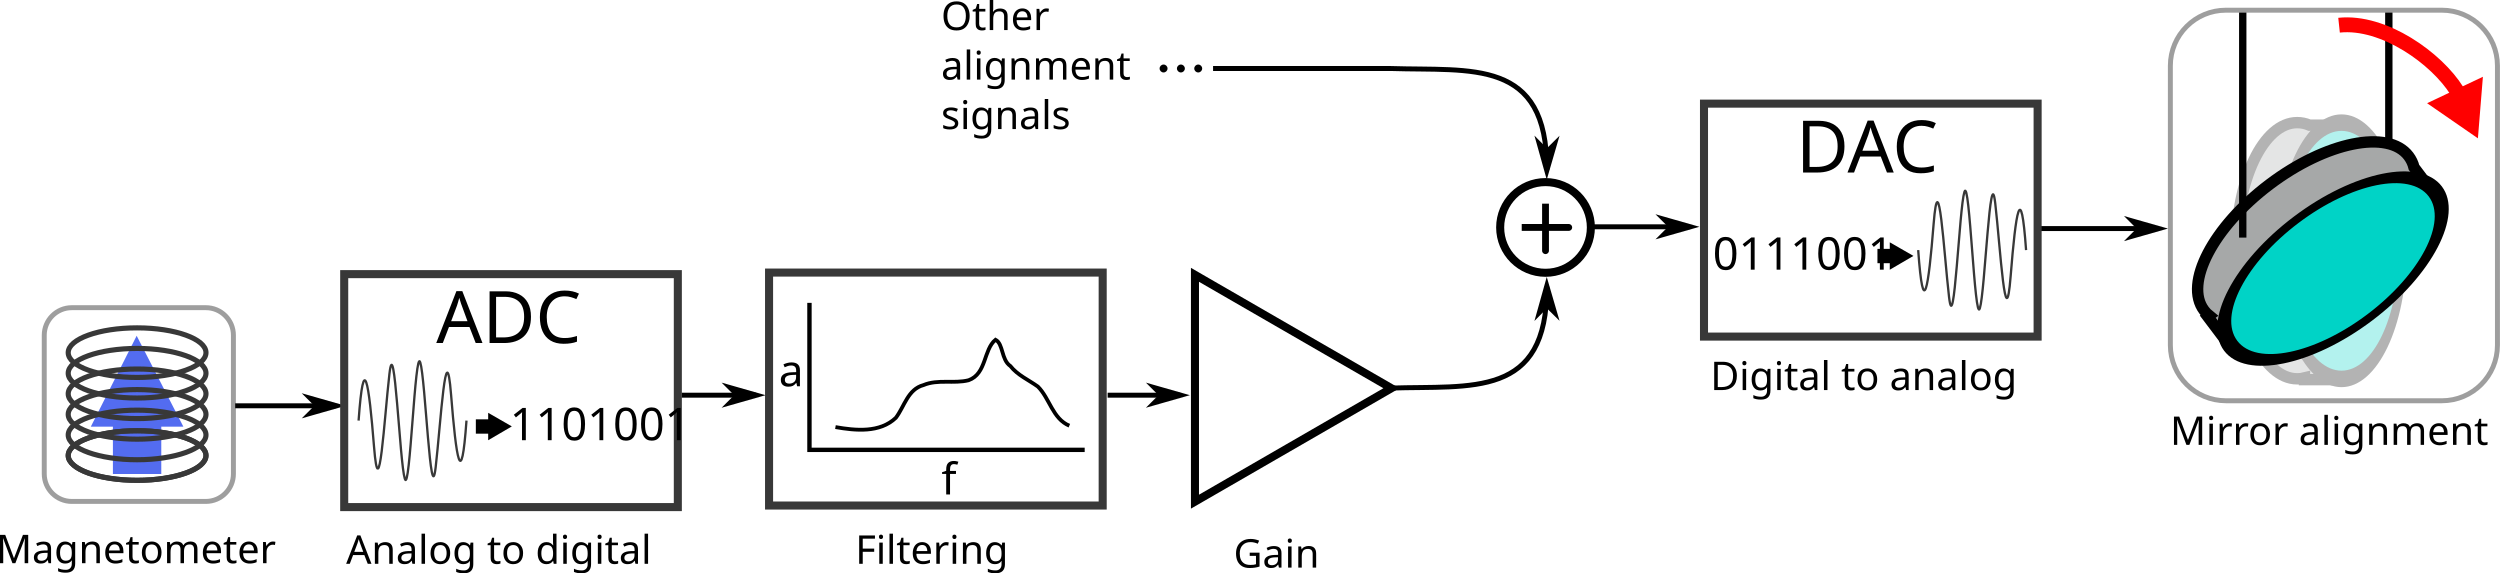
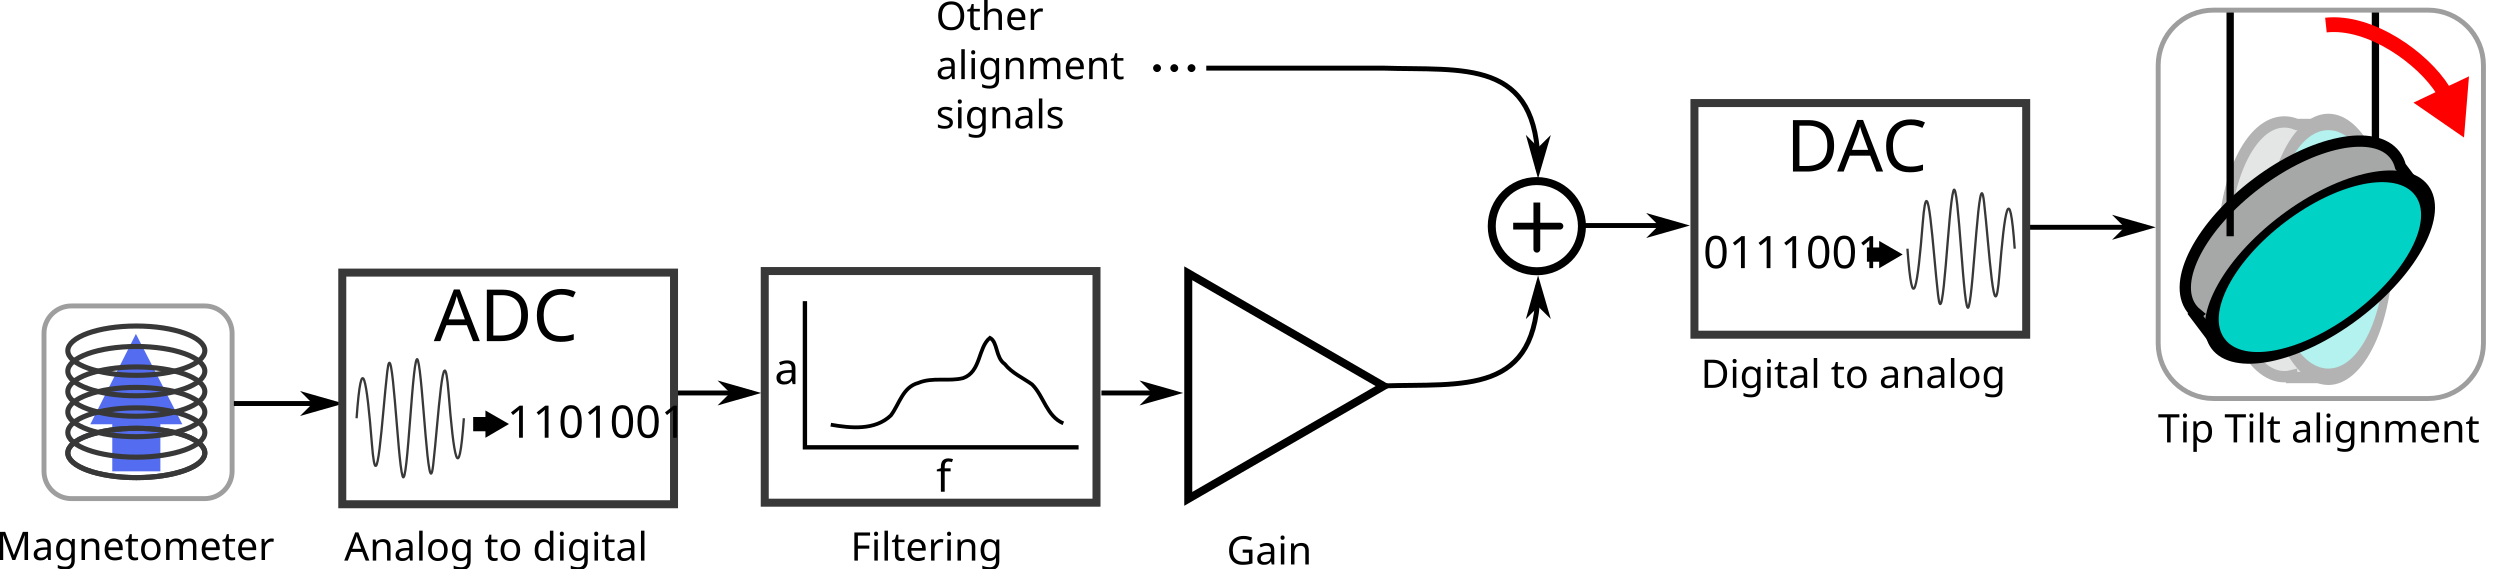
- <svg xmlns="http://www.w3.org/2000/svg" version="1.1" id="svg4370" height="115.558" width="505.042">
+ <svg xmlns="http://www.w3.org/2000/svg" version="1.1" id="svg4370" height="115.558" width="507.891">
  <defs id="defs4372">
    <marker style="overflow:visible" id="InfiniteLineEnd" refX="0" refY="0" orient="auto">
      <g id="g4094">
        <circle id="circle4096" r="0.8" cy="0" cx="3" />
        <circle id="circle4098" r="0.8" cy="0" cx="6.5" />
        <circle id="circle4100" r="0.8" cy="0" cx="10" />
      </g>
    </marker>
    <marker orient="auto" refY="0" refX="0" id="Arrow1Mstart" style="overflow:visible">
      <path id="path3864" d="M 0,0 5,-5 -12.5,0 5,5 0,0 z" style="fill-rule:evenodd;stroke:#000000;stroke-width:1pt;marker-start:none" transform="matrix(0.4,0,0,0.4,4,0)" />
    </marker>
    <marker orient="auto" refY="0" refX="0" id="Arrow1Mend" style="overflow:visible">
      <path id="path3867" d="M 0,0 5,-5 -12.5,0 5,5 0,0 z" style="fill-rule:evenodd;stroke:#000000;stroke-width:1pt;marker-start:none" transform="matrix(-0.4,0,0,-0.4,-4,0)" />
    </marker>
    <marker orient="auto" refY="0" refX="0" id="Arrow1Lend" style="overflow:visible">
      <path id="path3861" d="M 0,0 5,-5 -12.5,0 5,5 0,0 z" style="fill-rule:evenodd;stroke:#000000;stroke-width:1pt;marker-start:none" transform="matrix(-0.8,0,0,-0.8,-10,0)" />
    </marker>
  </defs>
  <path id="rect4299-8" d="m 18.35,86.188 4.458,0 0,9.57 9.774,0 0,-9.57 4.458,0 -9.431,-18.359 -9.26,18.359 z" style="fill:#536cf0;fill-opacity:1;stroke:none" />
  <g id="layer1" transform="translate(-19.73947,-41.79054)">
    <path id="path4452" d="m 502.323,89.796 c 0,-45.918 0,-45.918 0,-45.918" style="fill:none;stroke:#000000;stroke-width:1.486px;stroke-linecap:butt;stroke-linejoin:miter;stroke-opacity:1" />
    <path style="fill:none;stroke:#000000;stroke-width:1.583;stroke-miterlimit:4;stroke-opacity:1;stroke-dasharray:none" id="path4338" d="m 344.325,69.817 -38.631,22.304 0,-44.607 z" transform="matrix(1.027381,0,0,1.027381,-52.92192,48.4936)" />
    <g id="g4384" transform="matrix(0.8845464,0,0,0.8845464,3.7927,6.690055)">
      <path transform="translate(22.07143,32.87946)" d="m 359.286,58.746 c 0,5.72 -4.637,10.357 -10.357,10.357 -5.72,0 -10.357,-4.637 -10.357,-10.357 0,-5.72 4.637,-10.357 10.357,-10.357 5.72,0 10.357,4.637 10.357,10.357 z" id="path4378" style="fill:none;stroke:#000000;stroke-width:1.839;stroke-miterlimit:4;stroke-opacity:1;stroke-dasharray:none;stroke-dashoffset:0" />
      <path id="path4380" d="m 371,86.191 c 0,11.147 0,10.868 0,10.868" style="fill:none;stroke:#000000;stroke-width:1.561px;stroke-linecap:butt;stroke-linejoin:miter;stroke-opacity:1" />
      <path style="fill:none;stroke:#000000;stroke-width:1.561px;stroke-linecap:butt;stroke-linejoin:miter;stroke-opacity:1" d="m 365.566,91.625 c 11.147,0 10.868,0 10.868,0" id="path4382" />
    </g>
    <g id="g3023" transform="matrix(1.210143,0,0,1.210143,-14.28202,29.21076)">
      <path transform="matrix(0.8586118,0,0,0.8586118,23.86173,35.23151)" d="m 45,39.639 c 0,2.663 -5.996,4.821 -13.393,4.821 -7.397,0 -13.393,-2.159 -13.393,-4.821 0,-2.663 5.996,-4.821 13.393,-4.821 7.397,0 13.393,2.159 13.393,4.821 z" id="path2995" style="fill:none;stroke:#383838;stroke-width:1;stroke-miterlimit:4;stroke-opacity:1;stroke-dasharray:none;stroke-dashoffset:0" />
      <path style="fill:none;stroke:#383838;stroke-width:1;stroke-miterlimit:4;stroke-opacity:1;stroke-dasharray:none;stroke-dashoffset:0" id="path3011" d="m 45,39.639 c 0,2.663 -5.996,4.821 -13.393,4.821 -7.397,0 -13.393,-2.159 -13.393,-4.821 0,-2.663 5.996,-4.821 13.393,-4.821 7.397,0 13.393,2.159 13.393,4.821 z" transform="matrix(0.8586118,0,0,0.8586118,23.86173,38.66596)" />
      <path transform="matrix(0.8586118,0,0,0.8586118,23.86173,42.1004)" d="m 45,39.639 c 0,2.663 -5.996,4.821 -13.393,4.821 -7.397,0 -13.393,-2.159 -13.393,-4.821 0,-2.663 5.996,-4.821 13.393,-4.821 7.397,0 13.393,2.159 13.393,4.821 z" id="path3013" style="fill:none;stroke:#383838;stroke-width:1;stroke-miterlimit:4;stroke-opacity:1;stroke-dasharray:none;stroke-dashoffset:0" />
      <path style="fill:none;stroke:#383838;stroke-width:1;stroke-miterlimit:4;stroke-opacity:1;stroke-dasharray:none;stroke-dashoffset:0" id="path3015" d="m 45,39.639 c 0,2.663 -5.996,4.821 -13.393,4.821 -7.397,0 -13.393,-2.159 -13.393,-4.821 0,-2.663 5.996,-4.821 13.393,-4.821 7.397,0 13.393,2.159 13.393,4.821 z" transform="matrix(0.8586118,0,0,0.8586118,23.86173,45.53485)" />
      <path transform="matrix(0.8586118,0,0,0.8586118,23.86173,48.9693)" d="m 45,39.639 c 0,2.663 -5.996,4.821 -13.393,4.821 -7.397,0 -13.393,-2.159 -13.393,-4.821 0,-2.663 5.996,-4.821 13.393,-4.821 7.397,0 13.393,2.159 13.393,4.821 z" id="path3017" style="fill:none;stroke:#383838;stroke-width:1;stroke-miterlimit:4;stroke-opacity:1;stroke-dasharray:none;stroke-dashoffset:0" />
      <path style="fill:none;stroke:#383838;stroke-width:1;stroke-miterlimit:4;stroke-opacity:1;stroke-dasharray:none;stroke-dashoffset:0" id="path3019" d="m 45,39.639 c 0,2.663 -5.996,4.821 -13.393,4.821 -7.397,0 -13.393,-2.159 -13.393,-4.821 0,-2.663 5.996,-4.821 13.393,-4.821 7.397,0 13.393,2.159 13.393,4.821 z" transform="matrix(0.8586118,0,0,0.8586118,23.86173,52.40375)" />
      <path transform="matrix(0.8586118,0,0,0.8586118,23.86173,52.40375)" d="m 45,39.639 c 0,2.663 -5.996,4.821 -13.393,4.821 -7.397,0 -13.393,-2.159 -13.393,-4.821 0,-2.663 5.996,-4.821 13.393,-4.821 7.397,0 13.393,2.159 13.393,4.821 z" id="path3021" style="fill:none;stroke:#383838;stroke-width:1;stroke-miterlimit:4;stroke-opacity:1;stroke-dasharray:none;stroke-dashoffset:0" />
    </g>
    <g id="g4429" transform="matrix(0.8644979,0,0,1.812075,82.24342,95.32909)" style="opacity:0.3">
      <path style="fill:#a6a8a8;fill-opacity:1;stroke:#000000;stroke-width:1.27;stroke-miterlimit:4;stroke-opacity:1;stroke-dasharray:none;stroke-dashoffset:0" d="m 435.531,-44.469 c -3.764,0 -6.812,6.391 -6.812,14.281 0,7.89 3.048,14.281 6.812,14.281 0.277,0 0.544,-0.026 0.812,-0.094 l 0,0.188 4.188,0 0,-4.719 c 1.117,-2.544 1.812,-5.926 1.812,-9.656 0,-3.73 -0.696,-7.112 -1.812,-9.656 l 0,-4.344 -3.625,0 c -0.444,-0.19 -0.904,-0.281 -1.375,-0.281 z" transform="matrix(2.096101,0,0,1,-448.4141,28.59375)" id="path4427" />
      <path transform="translate(29.86317,28.59375)" d="m 459.286,-30.183 c 0,7.89 -6.396,14.286 -14.286,14.286 -7.89,0 -14.286,-6.396 -14.286,-14.286 0,-7.89 6.396,-14.286 14.286,-14.286 7.89,0 14.286,6.396 14.286,14.286 z" id="path4425" style="fill:#00d3c6;fill-opacity:1;stroke:#000000;stroke-width:1.839;stroke-miterlimit:4;stroke-opacity:1;stroke-dasharray:none;stroke-dashoffset:0" />
    </g>
    <g transform="matrix(0.5205984,0.6901695,-1.446665,1.091227,241.5305,-229.949)" id="g4446">
      <path id="path4448" transform="matrix(2.096101,0,0,1,-448.4141,28.59375)" d="m 435.531,-44.469 c -3.764,0 -6.812,6.391 -6.812,14.281 0,7.89 3.048,14.281 6.812,14.281 0.277,0 0.544,-0.026 0.812,-0.094 l 0,0.188 4.188,0 0,-4.719 c 1.117,-2.544 1.812,-5.926 1.812,-9.656 0,-3.73 -0.696,-7.112 -1.812,-9.656 l 0,-4.344 -3.625,0 c -0.444,-0.19 -0.904,-0.281 -1.375,-0.281 z" style="fill:#a6a8a8;fill-opacity:1;stroke:#000000;stroke-width:1.27;stroke-miterlimit:4;stroke-opacity:1;stroke-dasharray:none;stroke-dashoffset:0" />
      <path style="fill:#00d3c6;fill-opacity:1;stroke:#000000;stroke-width:1.839;stroke-miterlimit:4;stroke-opacity:1;stroke-dasharray:none;stroke-dashoffset:0" id="path4450" d="m 459.286,-30.183 c 0,7.89 -6.396,14.286 -14.286,14.286 -7.89,0 -14.286,-6.396 -14.286,-14.286 0,-7.89 6.396,-14.286 14.286,-14.286 7.89,0 14.286,6.396 14.286,14.286 z" transform="translate(29.86317,28.59375)" />
    </g>
    <path style="fill:none;stroke:#000000;stroke-width:1.486px;stroke-linecap:butt;stroke-linejoin:miter;stroke-opacity:1" d="m 472.812,89.796 c 0,-45.918 0,-45.918 0,-45.918" id="path4433" />
    <path style="fill:none;stroke:#ff0000;stroke-width:3;stroke-linecap:butt;stroke-linejoin:miter;stroke-miterlimit:4;stroke-opacity:1;stroke-dasharray:none" d="m 492.267,46.881 c 9.063,-0.969 19.763,6.769 23.801,13.255 0.434,0.749 0.9,1.512 0.947,2.402" id="path4456" />
    <path style="fill:#ff0000;fill-opacity:1;stroke:#ff0000;stroke-width:3;stroke-miterlimit:4;stroke-opacity:1;stroke-dasharray:none;stroke-dashoffset:0" id="path4465" d="m 483.574,47.677 -13.104,-3.511 9.593,-9.593 z" transform="matrix(0.6262446,0.2235597,-0.2235597,0.6262446,227.2868,-70.03509)" />
    <text xml:space="preserve" style="font-size:8px;font-style:normal;font-weight:normal;line-height:125%;letter-spacing:0px;word-spacing:0px;fill:#000000;fill-opacity:1;stroke:none;font-family:Sans" x="18.954" y="155.562" id="text4473">
      <tspan id="tspan4475" x="18.954" y="155.562">Magnetometer</tspan>
    </text>
    <text id="text4477" y="155.685" x="89.669" style="font-size:8px;font-style:normal;font-weight:normal;line-height:125%;letter-spacing:0px;word-spacing:0px;fill:#000000;fill-opacity:1;stroke:none;font-family:Sans" xml:space="preserve">
      <tspan y="155.685" x="89.669" id="tspan4479">Analog to digital</tspan>
    </text>
    <text xml:space="preserve" style="font-size:8px;font-style:normal;font-weight:normal;line-height:125%;letter-spacing:0px;word-spacing:0px;fill:#000000;fill-opacity:1;stroke:none;font-family:Sans" x="192.526" y="155.685" id="text4481">
      <tspan id="tspan4483" x="192.526" y="155.685">Filtering</tspan>
    </text>
    <text id="text4485" y="156.46" x="268.954" style="font-size:8px;font-style:normal;font-weight:normal;line-height:125%;letter-spacing:0px;word-spacing:0px;fill:#000000;fill-opacity:1;stroke:none;font-family:Sans" xml:space="preserve">
      <tspan y="156.46" x="268.954" id="tspan4487">Gain</tspan>
    </text>
    <text xml:space="preserve" style="font-size:8px;font-style:normal;font-weight:normal;line-height:125%;letter-spacing:0px;word-spacing:0px;fill:#000000;fill-opacity:1;stroke:none;font-family:Sans" x="365.258" y="120.595" id="text4489">
      <tspan id="tspan4491" x="365.258" y="120.595">Digital to analog</tspan>
    </text>
    <text id="text4493" y="131.666" x="458.138" style="font-size:8px;font-style:normal;font-weight:normal;line-height:125%;letter-spacing:0px;word-spacing:0px;fill:#000000;fill-opacity:1;stroke:none;font-family:Sans" xml:space="preserve">
-       <tspan y="131.666" x="458.138" id="tspan4495">Mirror alignment</tspan>
+       <tspan y="131.666" x="458.138" id="tspan4495">Tip Tilt alignment</tspan>
    </text>
    <path style="fill:none;stroke:#000000;stroke-width:1px;stroke-linecap:butt;stroke-linejoin:miter;stroke-opacity:1;marker-end:url(#Arrow1Mend)" d="m 133.929,93.031 15,0" id="path4687" transform="translate(23.5,28.59375)" />
    <path style="fill:none;stroke:#000000;stroke-width:1px;stroke-linecap:butt;stroke-linejoin:miter;stroke-opacity:1;marker-end:url(#Arrow1Mend)" d="m 220,93.031 14.643,0" id="path4689" transform="translate(23.5,28.59375)" />
    <path style="fill:none;stroke:#000000;stroke-width:1px;stroke-linecap:butt;stroke-linejoin:miter;stroke-opacity:1;marker-end:url(#Arrow1Mend)" d="m 341.446,87.607 19.643,0" id="path4691" />
    <path style="fill:none;stroke:#000000;stroke-width:1px;stroke-linecap:butt;stroke-linejoin:miter;stroke-opacity:1;marker-end:url(#Arrow1Mend)" d="m 431.804,87.965 23.929,0" id="path4693" />
    <rect style="fill:none;stroke:#9e9e9e;stroke-width:1;stroke-miterlimit:4;stroke-opacity:1;stroke-dasharray:none;stroke-dashoffset:0" id="rect4695" width="38.214" height="39.139" x="28.679" y="103.947" ry="5.566" />
    <path style="fill:none;stroke:#000000;stroke-width:1px;stroke-linecap:butt;stroke-linejoin:miter;stroke-opacity:1;marker-end:url(#Arrow1Mend)" d="m 43.75,95.174 20.357,0" id="path4697" transform="translate(23.5,28.59375)" />
    <rect ry="11.221" y="43.849" x="458.189" height="78.901" width="66.077" id="rect5619" style="fill:none;stroke:#9e9e9e;stroke-width:1;stroke-miterlimit:4;stroke-opacity:1;stroke-dasharray:none;stroke-dashoffset:0" />
    <path style="fill:none;stroke:#000000;stroke-width:1px;stroke-linecap:butt;stroke-linejoin:miter;stroke-opacity:1;marker-end:url(#Arrow1Mend)" d="m 300.667,120.189 c 16.311,-0.54 31.678,2.183 31.552,-20.484" id="path5621" />
    <path id="path5819" d="m 332.219,76.113 c 0.126,-22.667 -15.241,-19.945 -31.552,-20.484 l -35.867,0" style="fill:none;stroke:#000000;stroke-width:1px;stroke-linecap:butt;stroke-linejoin:miter;stroke-opacity:1;marker-start:url(#Arrow1Mstart);marker-end:url(#InfiniteLineEnd)" />
    <text xml:space="preserve" style="font-size:8px;font-style:normal;font-weight:normal;line-height:125%;letter-spacing:0px;word-spacing:0px;fill:#000000;fill-opacity:1;stroke:none;font-family:Sans" x="209.86" y="47.869" id="text6575">
      <tspan id="tspan6577" x="209.86" y="47.869">Other </tspan>
      <tspan x="209.86" y="57.869" id="tspan6579">alignment </tspan>
      <tspan x="209.86" y="67.869" id="tspan6581">signals</tspan>
    </text>
  </g>
-   <g id="g4341" transform="matrix(0.8845464,0,0,0.8845464,-3.275721,0.2480534)">
+   <g id="g4341" transform="matrix(0.8845464,0,0,0.8845464,-3.27572,0.2480538)">
    <rect y="90.922" x="105.815" height="53.204" width="76.194" id="rect3032" style="fill:none;stroke:#383838;stroke-width:1.839;stroke-miterlimit:4;stroke-opacity:1;stroke-dasharray:none;stroke-dashoffset:0" transform="translate(-23.5,-28.59375)" />
    <path style="fill:none;stroke:#383838;stroke-width:0.529;stroke-miterlimit:4;stroke-opacity:1;stroke-dasharray:none;stroke-dashoffset:0" d="m 85.601,95.777 c 1.173,-16.322 2.346,-8.801 3.52,5.917 1.173,14.718 2.346,-6.381 3.52,-16.58 1.173,-10.2 2.346,20.298 3.52,23.959 1.173,3.661 2.346,-30.196 3.52,-26.592 1.173,3.603 2.346,34.113 3.52,23.959 1.173,-10.154 2.346,-31.273 3.52,-16.58 1.173,14.693 2.346,22.239 3.52,5.917" title="sin(x)" id="path3047" />
    <text id="text3081" y="100.248" x="120.136" style="font-size:10.307px;font-style:normal;font-weight:normal;line-height:125%;letter-spacing:0px;word-spacing:0px;fill:#000000;fill-opacity:1;stroke:none;font-family:Sans" xml:space="preserve">
      <tspan style="font-style:normal;font-variant:normal;font-weight:normal;font-stretch:normal;fill:#000000;fill-opacity:1;font-family:Trebuchet MS;-inkscape-font-specification:Trebuchet MS" y="100.248" x="120.136" id="tspan3083">1101001</tspan>
    </text>
    <path id="rect4299" d="m 115.194,94 0,1.494 -2.816,0 0,3.276 2.816,0 0,1.494 5.403,-3.161 -5.403,-3.104 z" style="fill:#000000;fill-opacity:1;stroke:none" />
    <text id="text4305" y="78.064" x="103.333" style="font-size:16.552px;font-style:normal;font-weight:normal;line-height:125%;letter-spacing:0px;word-spacing:0px;fill:#000000;fill-opacity:1;stroke:none;font-family:Sans" xml:space="preserve">
      <tspan y="78.064" x="103.333" id="tspan4307">ADC</tspan>
    </text>
  </g>
-   <g id="g4369" transform="matrix(0.8845464,0,0,0.8845464,-12.12119,0.2480534)">
+   <g id="g4369" transform="matrix(0.8845464,0,0,0.8845464,-12.12119,0.2480538)">
    <rect style="fill:none;stroke:#383838;stroke-width:1.839;stroke-miterlimit:4;stroke-opacity:1;stroke-dasharray:none;stroke-dashoffset:0" id="rect4309" width="76.194" height="53.204" x="212.845" y="90.565" transform="translate(-23.5,-28.59375)" />
    <path id="path4311" d="m 228.007,125.853 c 4.584,0.803 10.127,1.368 13.791,-2.116 1.974,-2.601 2.723,-6.52 6.32,-7.479 3.287,-1.378 6.958,-0.26 10.296,-1.103 4.134,-1.491 3.373,-6.98 6.149,-9.253 1.814,0.949 1.272,4.552 3.39,6.007 1.663,2.103 4.173,3.173 6.284,4.691 2.724,2.717 3.339,7.313 7.185,8.942" style="fill:none;stroke:#000000;stroke-width:0.87px;stroke-linecap:butt;stroke-linejoin:miter;stroke-opacity:1" transform="translate(-23.5,-28.59375)" />
    <path id="path4328" d="m 222.071,97.482 0,33.571 62.857,0" style="fill:none;stroke:#000000;stroke-width:1px;stroke-linecap:butt;stroke-linejoin:miter;stroke-opacity:1" transform="translate(-23.5,-28.59375)" />
    <text xml:space="preserve" style="font-size:10.022px;font-style:normal;font-weight:normal;line-height:125%;letter-spacing:0px;word-spacing:0px;fill:#000000;fill-opacity:1;stroke:none;font-family:Sans" x="191.583" y="87.942" id="text4330">
      <tspan id="tspan4332" x="191.583" y="87.942">a</tspan>
    </text>
    <text id="text4334" y="112.65" x="228.706" style="font-size:10.022px;font-style:normal;font-weight:normal;line-height:125%;letter-spacing:0px;word-spacing:0px;fill:#000000;fill-opacity:1;stroke:none;font-family:Sans" xml:space="preserve">
      <tspan y="112.65" x="228.706" id="tspan4336">f</tspan>
    </text>
  </g>
  <g id="g4350" transform="matrix(0.8845464,0,0,0.8845464,271.424,-34.1962)">
    <rect transform="translate(-23.5,-28.59375)" style="fill:none;stroke:#383838;stroke-width:1.839;stroke-miterlimit:4;stroke-opacity:1;stroke-dasharray:none;stroke-dashoffset:0" id="rect4352" width="76.194" height="53.204" x="105.815" y="90.922" />
    <path id="path4354" title="sin(x)" d="m 155.874,95.777 c -1.173,-16.322 -2.346,-8.801 -3.52,5.917 -1.173,14.718 -2.346,-6.381 -3.52,-16.58 -1.173,-10.2 -2.346,20.298 -3.52,23.959 -1.173,3.661 -2.346,-30.196 -3.52,-26.592 -1.173,3.603 -2.346,34.113 -3.52,23.959 -1.173,-10.154 -2.346,-31.273 -3.52,-16.58 -1.173,14.693 -2.346,22.239 -3.52,5.917" style="fill:none;stroke:#383838;stroke-width:0.529;stroke-miterlimit:4;stroke-opacity:1;stroke-dasharray:none;stroke-dashoffset:0" />
    <text xml:space="preserve" style="font-size:10.307px;font-style:normal;font-weight:normal;line-height:125%;letter-spacing:0px;word-spacing:0px;fill:#000000;fill-opacity:1;stroke:none;font-family:Sans" x="84.33" y="100.248" id="text4356">
      <tspan id="tspan4358" x="84.33" y="100.248" style="font-style:normal;font-variant:normal;font-weight:normal;font-stretch:normal;font-family:Trebuchet MS;-inkscape-font-specification:Trebuchet MS">0111001</tspan>
    </text>
    <path style="fill:#000000;fill-opacity:1;stroke:none" d="m 124.744,94 0,1.494 -2.816,0 0,3.276 2.816,0 0,1.494 5.403,-3.161 -5.403,-3.104 z" id="path4360" />
    <text xml:space="preserve" style="font-size:16.552px;font-style:normal;font-weight:normal;line-height:125%;letter-spacing:0px;word-spacing:0px;fill:#000000;fill-opacity:1;stroke:none;font-family:Sans" x="103.333" y="78.064" id="text4362">
      <tspan id="tspan4364" x="103.333" y="78.064">DAC</tspan>
    </text>
  </g>
</svg>
